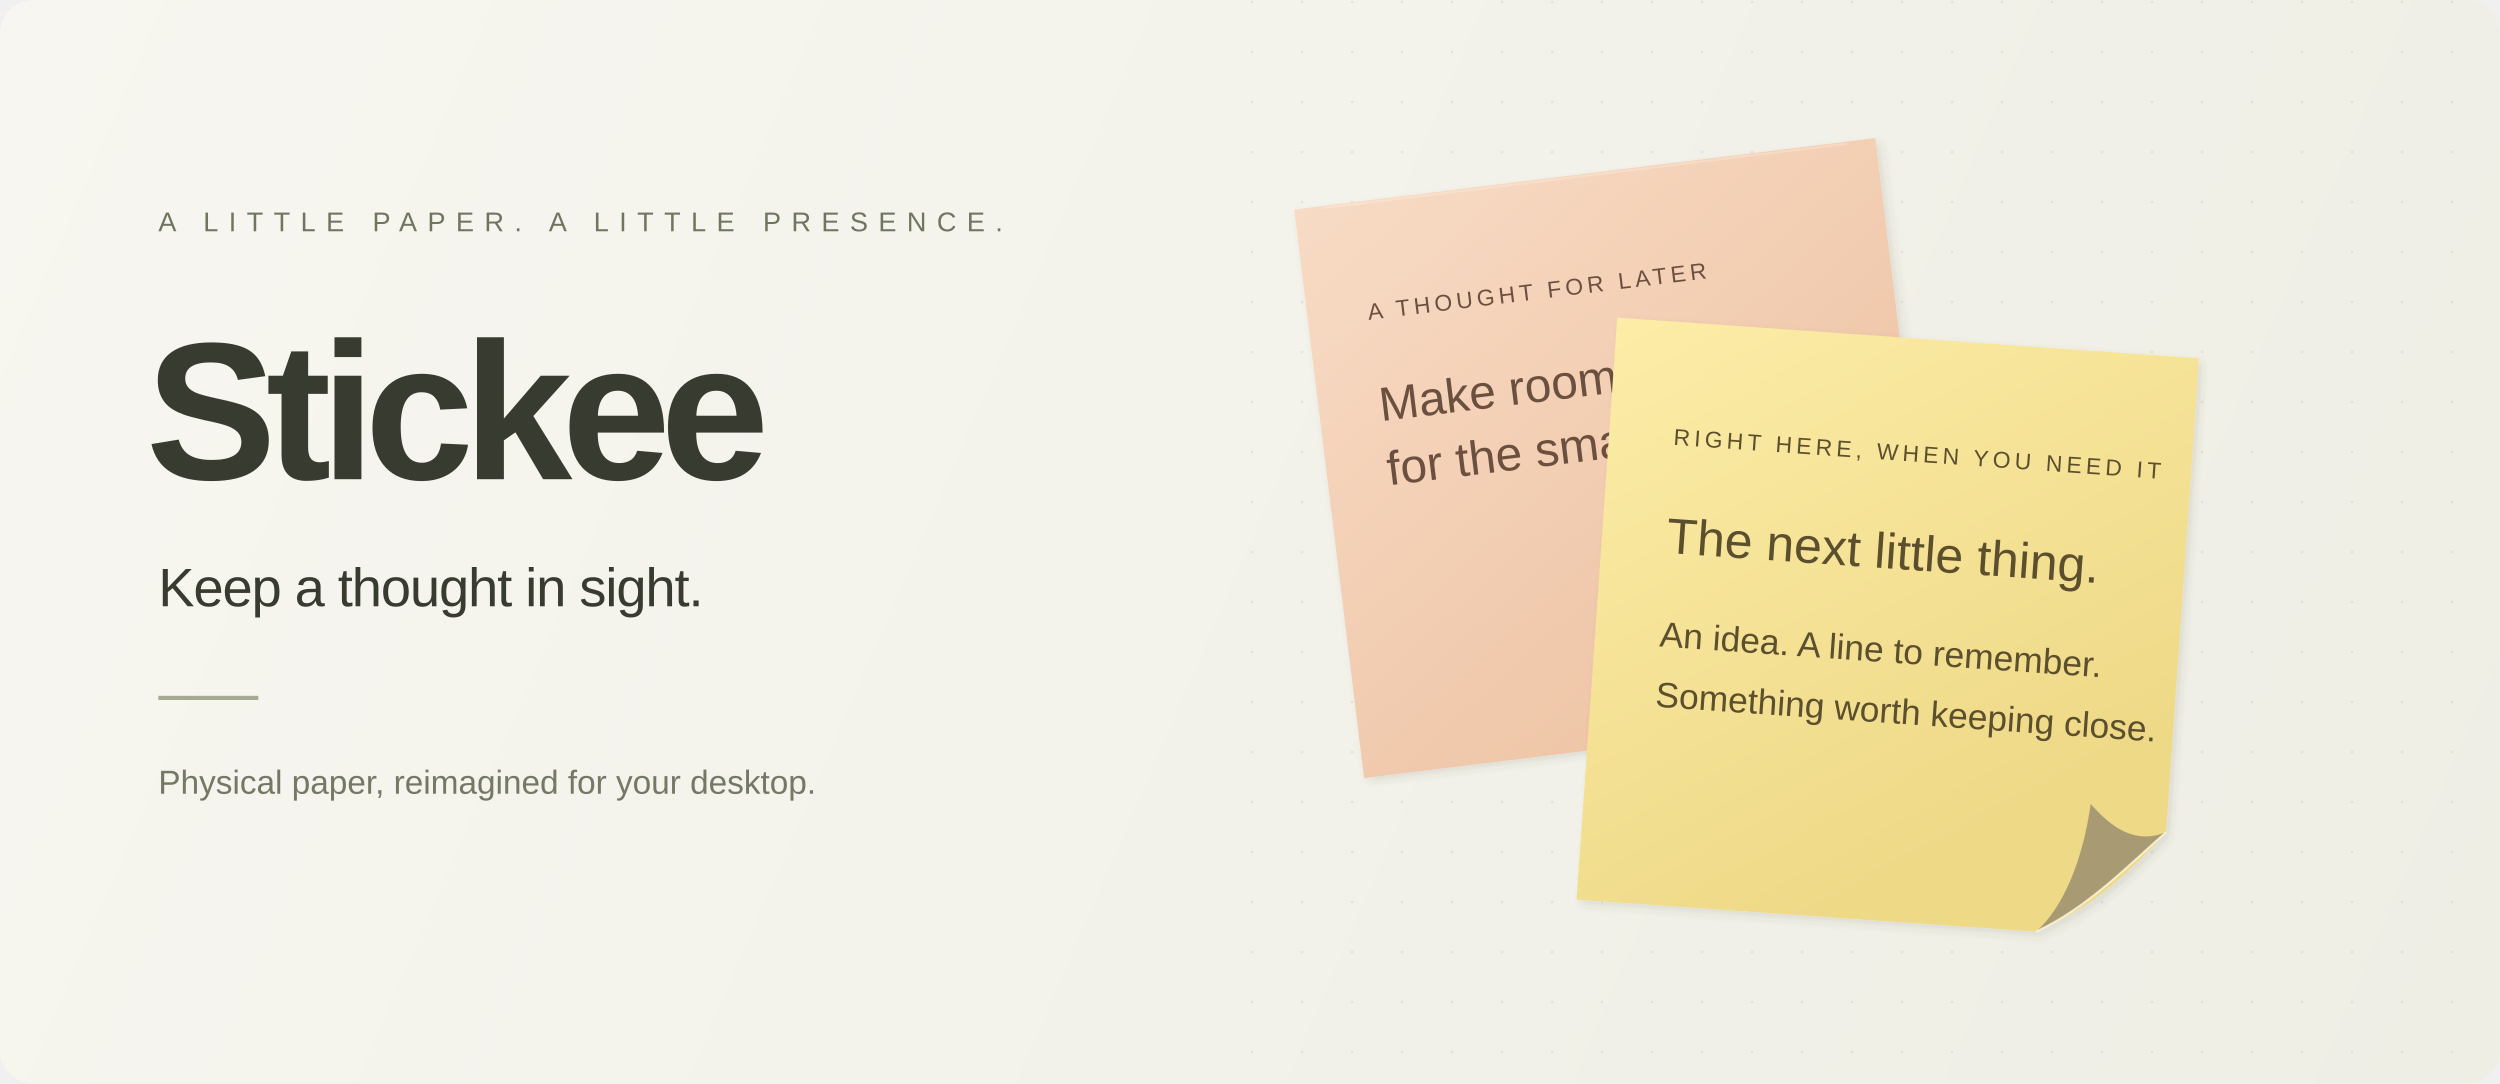
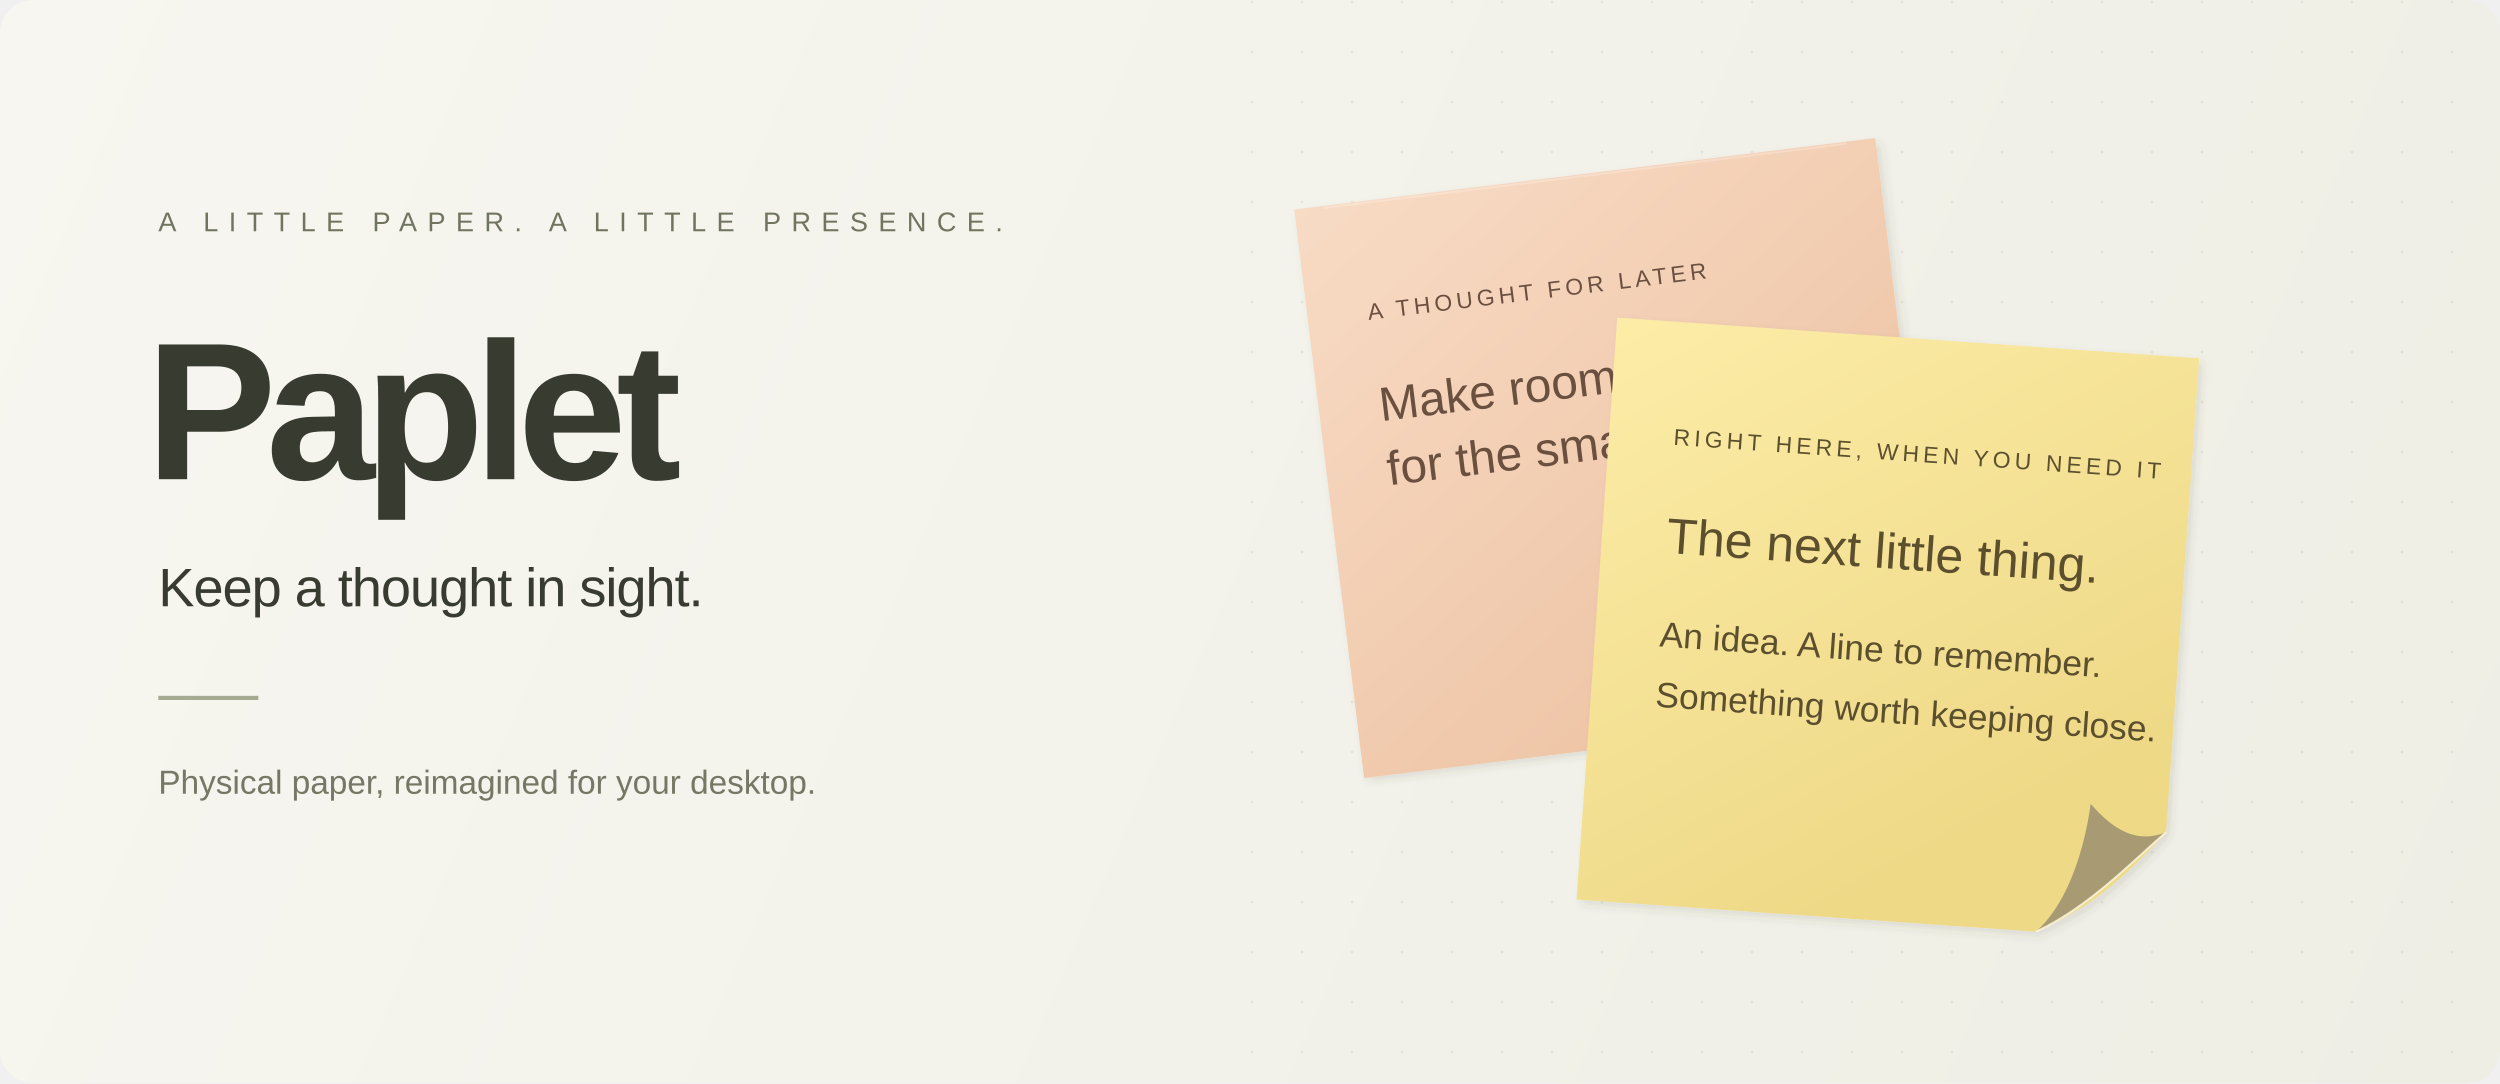
<svg xmlns="http://www.w3.org/2000/svg" width="1200" height="520" viewBox="0 0 1200 520" fill="none">
  <defs>
    <linearGradient id="background" x1="0" y1="0" x2="1200" y2="520" gradientUnits="userSpaceOnUse">
      <stop stop-color="#F7F6F0" />
      <stop offset="1" stop-color="#EEEEE5" />
    </linearGradient>
    <linearGradient id="yellow" x1="730" y1="120" x2="920" y2="420" gradientUnits="userSpaceOnUse">
      <stop stop-color="#FFF0AD" />
      <stop offset="1" stop-color="#EED987" />
    </linearGradient>
    <linearGradient id="peach" x1="630" y1="70" x2="800" y2="310" gradientUnits="userSpaceOnUse">
      <stop stop-color="#F8DCC6" />
      <stop offset="1" stop-color="#EFC6A8" />
    </linearGradient>
    <linearGradient id="curl" x1="957" y1="350" x2="986" y2="389" gradientUnits="userSpaceOnUse">
      <stop stop-color="#FFF9DA" />
      <stop offset=".55" stop-color="#D3C18A" />
      <stop offset="1" stop-color="#A89A72" />
    </linearGradient>
    <filter id="shadow" x="-25%" y="-25%" width="160%" height="170%">
      <feDropShadow dy="12" stdDeviation="13" flood-color="#4C4532" flood-opacity=".13" />
      <feDropShadow dy="2" stdDeviation="2" flood-color="#4C4532" flood-opacity=".12" />
    </filter>
    <pattern id="dots" width="24" height="24" patternUnits="userSpaceOnUse">
      <circle cx="1" cy="1" r=".65" fill="#8C907E" opacity=".15" />
    </pattern>
  </defs>
  <rect width="1200" height="520" rx="16" fill="url(#background)" />
  <rect x="580" width="620" height="520" fill="url(#dots)" />
  <g font-family="Segoe UI, Arial, sans-serif" fill="#383B30">
    <text x="76" y="111" font-size="13" letter-spacing="5" fill="#70755F">A LITTLE PAPER. A LITTLE PRESENCE.</text>
-     <text x="70" y="230" font-size="94" font-weight="600" letter-spacing="-5">Stickee</text>
+     <text x="70" y="230" font-size="94" font-weight="600" letter-spacing="-5">Paplet</text>
    <text x="76" y="291" font-size="26" letter-spacing="-.5">Keep a thought in sight.</text>
    <path d="M76 335H124" stroke="#A5AA92" stroke-width="2" />
    <text x="76" y="381" font-size="16" fill="#747865">Physical paper, reimagined for your desktop.</text>
  </g>
  <g transform="rotate(-7 780 212)">
    <path d="M636 82H917V357H636Z" fill="url(#peach)" filter="url(#shadow)" />
    <path d="M650 83H903" stroke="#FFFFFF" stroke-opacity=".22" />
    <g font-family="Segoe UI, Arial, sans-serif" fill="#6B5040">
      <text x="665" y="139" font-size="11" letter-spacing="2">A THOUGHT FOR LATER</text>
      <text x="665" y="188" font-size="23">Make room</text>
      <text x="665" y="219" font-size="23">for the small ideas.</text>
    </g>
  </g>
  <g transform="rotate(4 922 305)">
    <path d="M766 163H1046V391C1027 415 1012 430 987 443H766Z" fill="url(#yellow)" filter="url(#shadow)" />
    <path d="M987 443C1011 430 1031 406 1046 391C1032 398 1020 391 1009 380C1007 408 999 431 987 443Z" fill="url(#curl)" />
    <path d="M987 443C1011 430 1031 406 1046 391" stroke="#FFF9DF" stroke-opacity=".8" />
    <g font-family="Segoe UI, Arial, sans-serif" fill="#5C4F2D">
      <text x="797" y="222" font-size="11" letter-spacing="2">RIGHT HERE, WHEN YOU NEED IT</text>
      <text x="797" y="274" font-size="24">The next little thing.</text>
      <text x="797" y="319" font-size="17">An idea. A line to remember.</text>
      <text x="797" y="348" font-size="17">Something worth keeping close.</text>
    </g>
  </g>
</svg>
